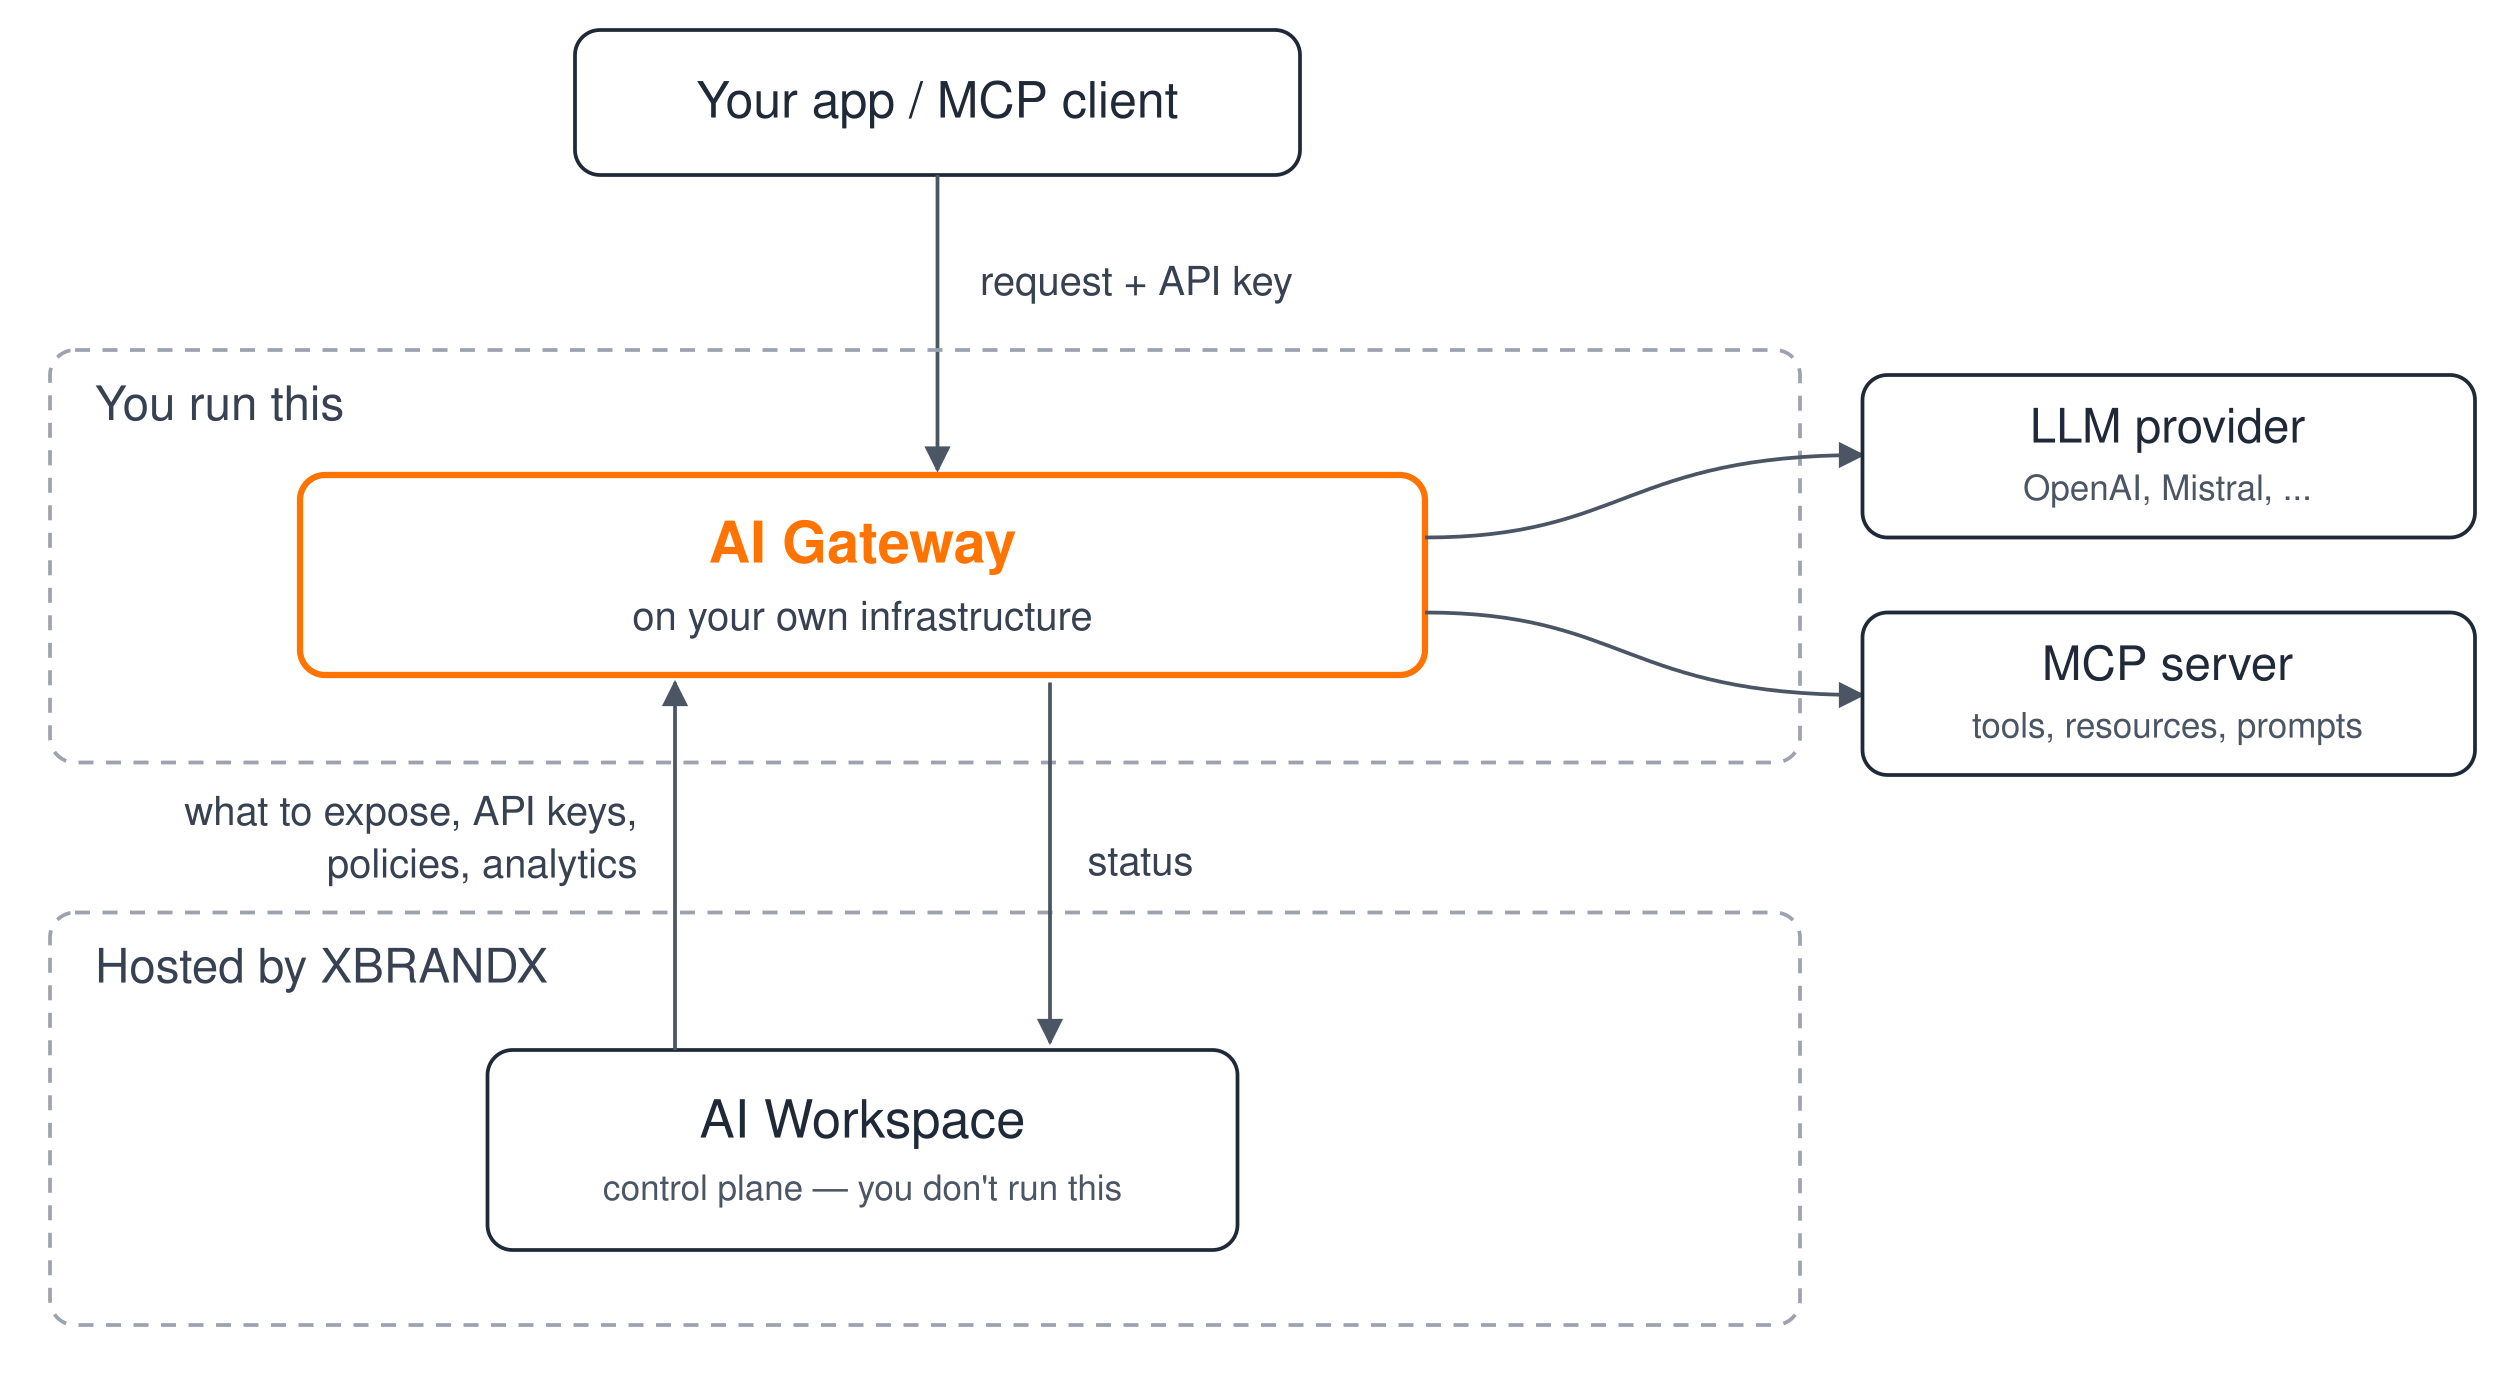
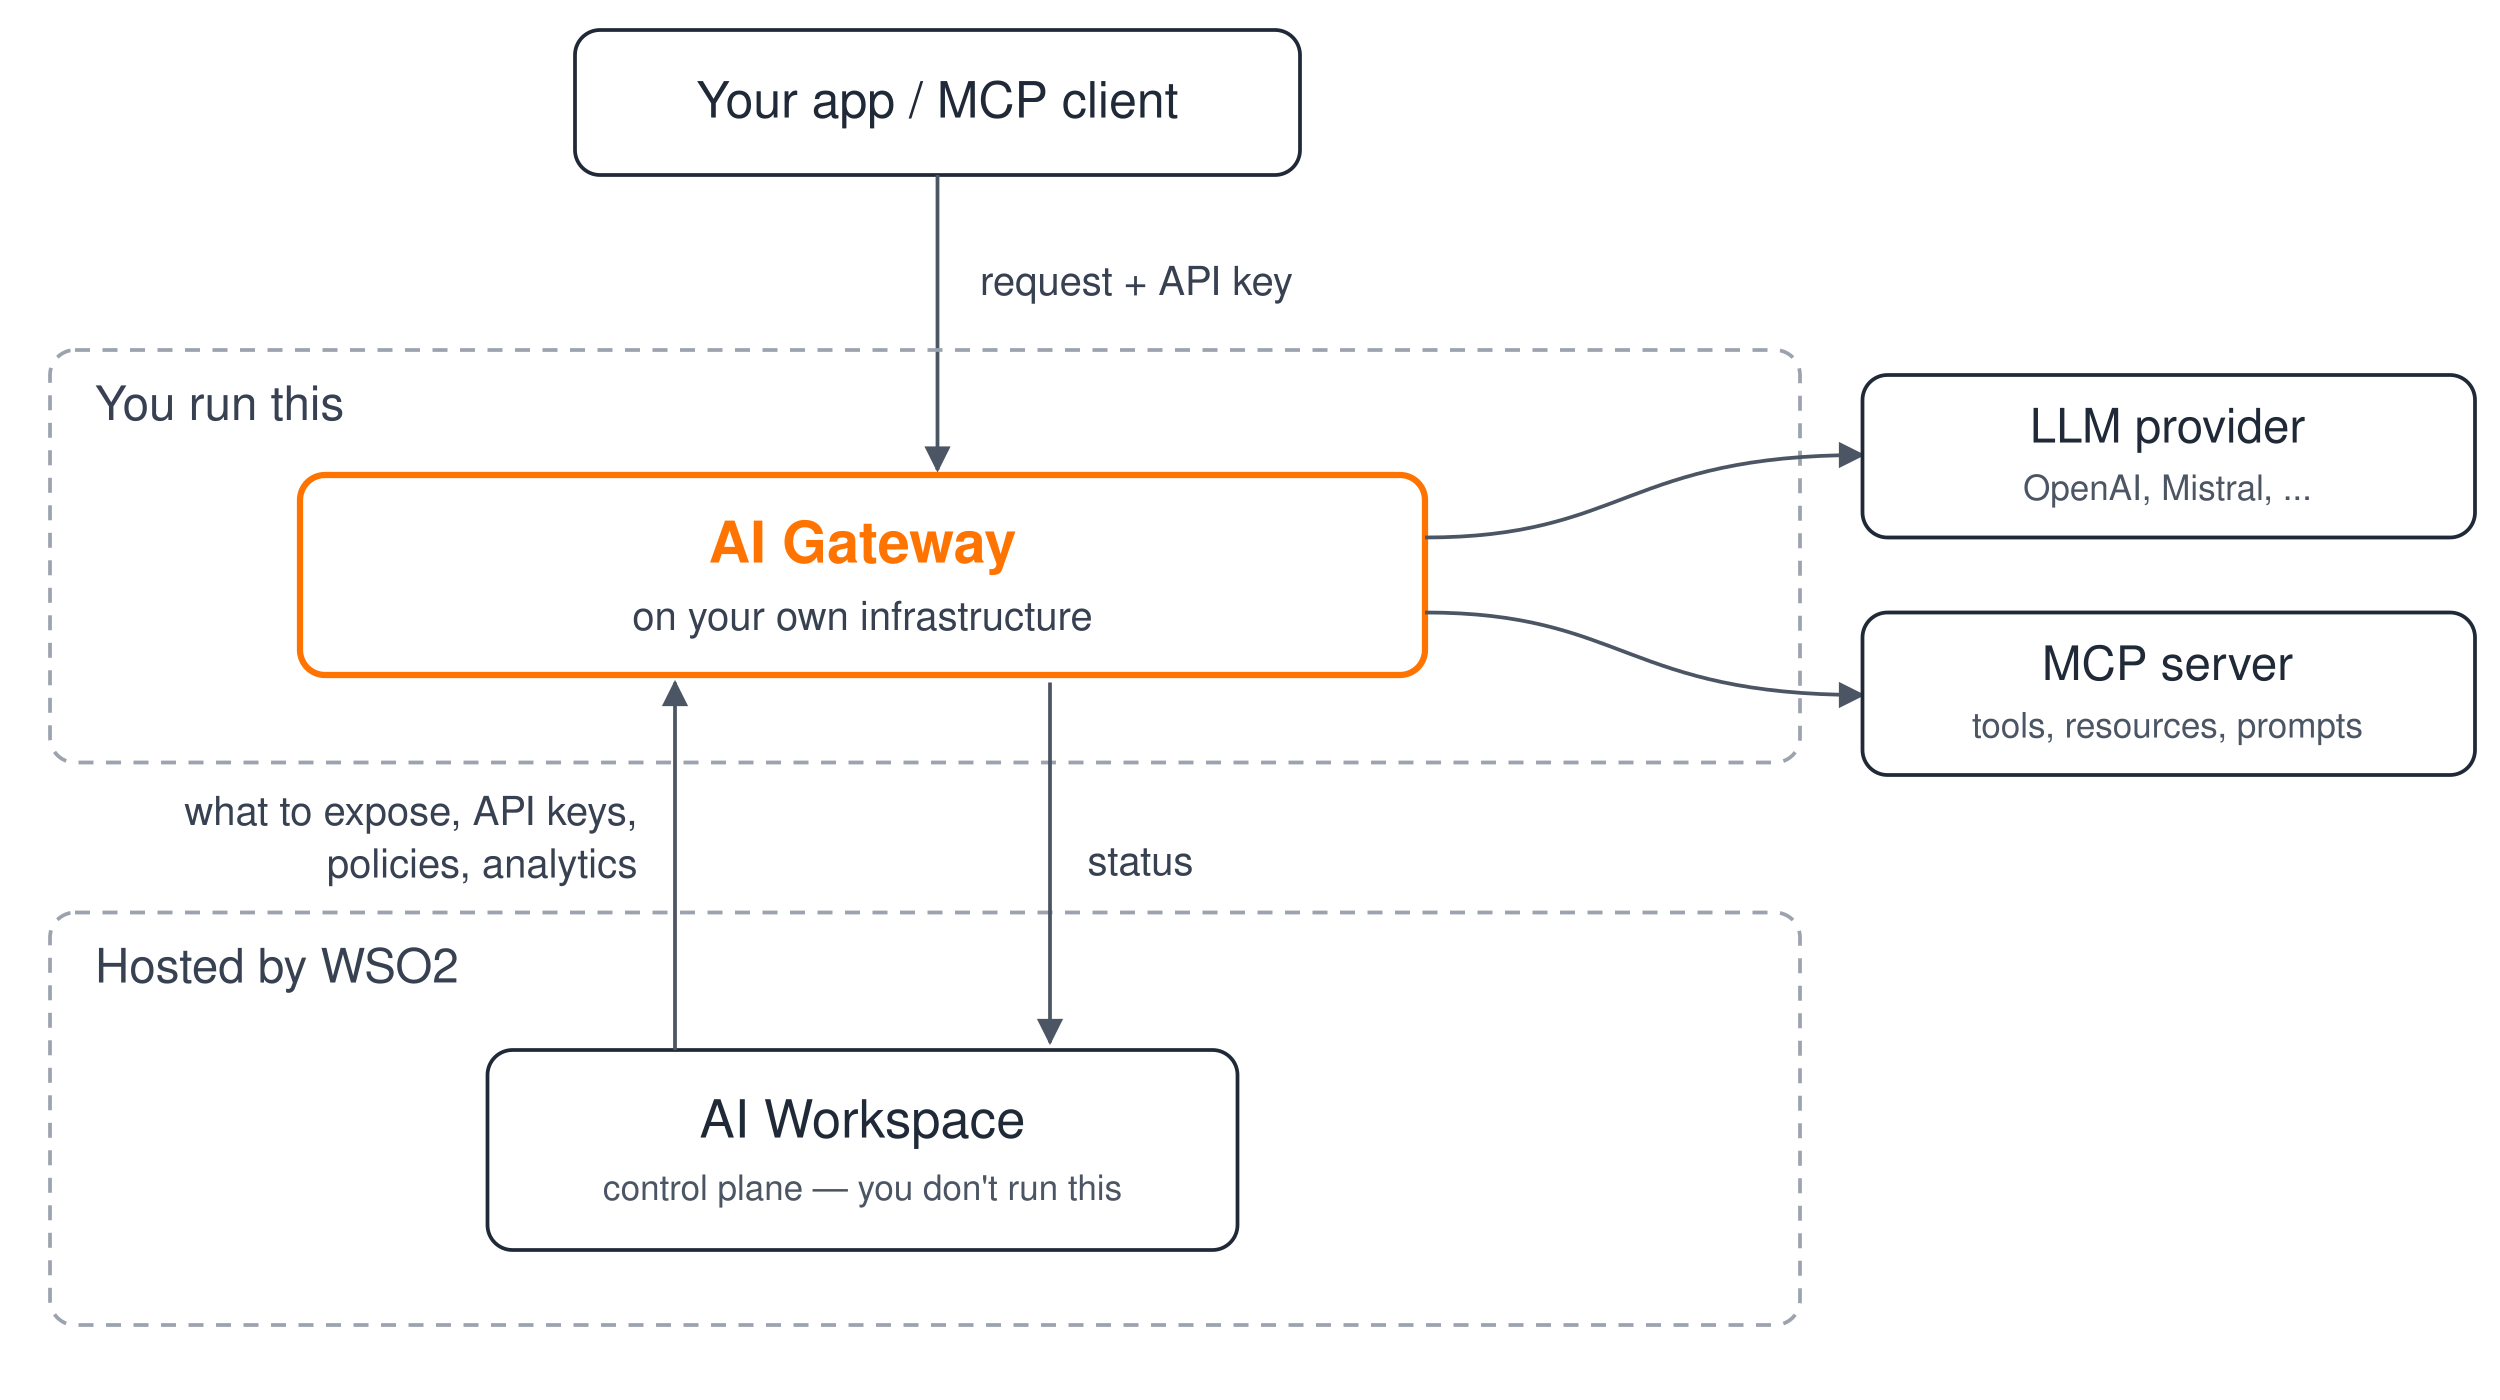
<svg xmlns="http://www.w3.org/2000/svg" viewBox="0 0 1000 560" font-family="Helvetica, Arial, sans-serif">
  <defs>
    <marker id="arrow" viewBox="0 0 10 10" refX="9" refY="5" markerWidth="7" markerHeight="7" orient="auto-start-reverse">
      <path d="M0,0 L10,5 L0,10 z" fill="#4b5563" />
    </marker>
  </defs>
  <rect x="0" y="0" width="1000" height="560" fill="#ffffff" />
  <rect x="230" y="12" width="290" height="58" rx="10" fill="#ffffff" stroke="#1f2937" stroke-width="1.5" />
  <text x="375" y="47" text-anchor="middle" font-size="20" fill="#1f2937">Your app / MCP client</text>
  <line x1="375" y1="70" x2="375" y2="188" stroke="#4b5563" stroke-width="1.5" marker-end="url(#arrow)" />
  <text x="392" y="118" font-size="16" fill="#374151">request + API key</text>
  <rect x="20" y="140" width="700" height="165" rx="10" fill="none" stroke="#9ca3af" stroke-width="1.5" stroke-dasharray="6 5" />
  <text x="38" y="168" font-size="19" fill="#374151">You run this</text>
  <rect x="120" y="190" width="450" height="80" rx="10" fill="#ffffff" stroke="#ff7300" stroke-width="2.5" />
  <text x="345" y="225" text-anchor="middle" font-size="23" font-weight="bold" fill="#ff7300">AI Gateway</text>
  <text x="345" y="252" text-anchor="middle" font-size="16" fill="#374151">on your own infrastructure</text>
  <path d="M570,215 C650,215 650,182 745,182" fill="none" stroke="#4b5563" stroke-width="1.5" marker-end="url(#arrow)" />
  <path d="M570,245 C650,245 650,278 745,278" fill="none" stroke="#4b5563" stroke-width="1.5" marker-end="url(#arrow)" />
  <rect x="745" y="150" width="245" height="65" rx="10" fill="#ffffff" stroke="#1f2937" stroke-width="1.5" />
  <text x="867" y="177" text-anchor="middle" font-size="19" fill="#1f2937">LLM provider</text>
  <text x="867" y="200" text-anchor="middle" font-size="14" fill="#4b5563">OpenAI, Mistral, ...</text>
  <rect x="745" y="245" width="245" height="65" rx="10" fill="#ffffff" stroke="#1f2937" stroke-width="1.5" />
  <text x="867" y="272" text-anchor="middle" font-size="19" fill="#1f2937">MCP server</text>
  <text x="867" y="295" text-anchor="middle" font-size="14" fill="#4b5563">tools, resources, prompts</text>
  <rect x="20" y="365" width="700" height="165" rx="10" fill="none" stroke="#9ca3af" stroke-width="1.5" stroke-dasharray="6 5" />
-   <text x="38" y="393" font-size="19" fill="#374151">Hosted by XBRANDX</text>
+   <text x="38" y="393" font-size="19" fill="#374151">Hosted by WSO2</text>
  <rect x="195" y="420" width="300" height="80" rx="10" fill="#ffffff" stroke="#1f2937" stroke-width="1.5" />
  <text x="345" y="455" text-anchor="middle" font-size="21" fill="#1f2937">AI Workspace</text>
  <text x="345" y="480" text-anchor="middle" font-size="14" fill="#4b5563">control plane — you don't run this</text>
  <line x1="270" y1="420" x2="270" y2="273" stroke="#4b5563" stroke-width="1.5" marker-end="url(#arrow)" />
  <text x="255" y="330" text-anchor="end" font-size="16" fill="#374151">what to expose, API keys,</text>
  <text x="255" y="351" text-anchor="end" font-size="16" fill="#374151">policies, analytics</text>
  <line x1="420" y1="273" x2="420" y2="417" stroke="#4b5563" stroke-width="1.5" marker-end="url(#arrow)" />
  <text x="435" y="350" font-size="16" fill="#374151">status</text>
</svg>
